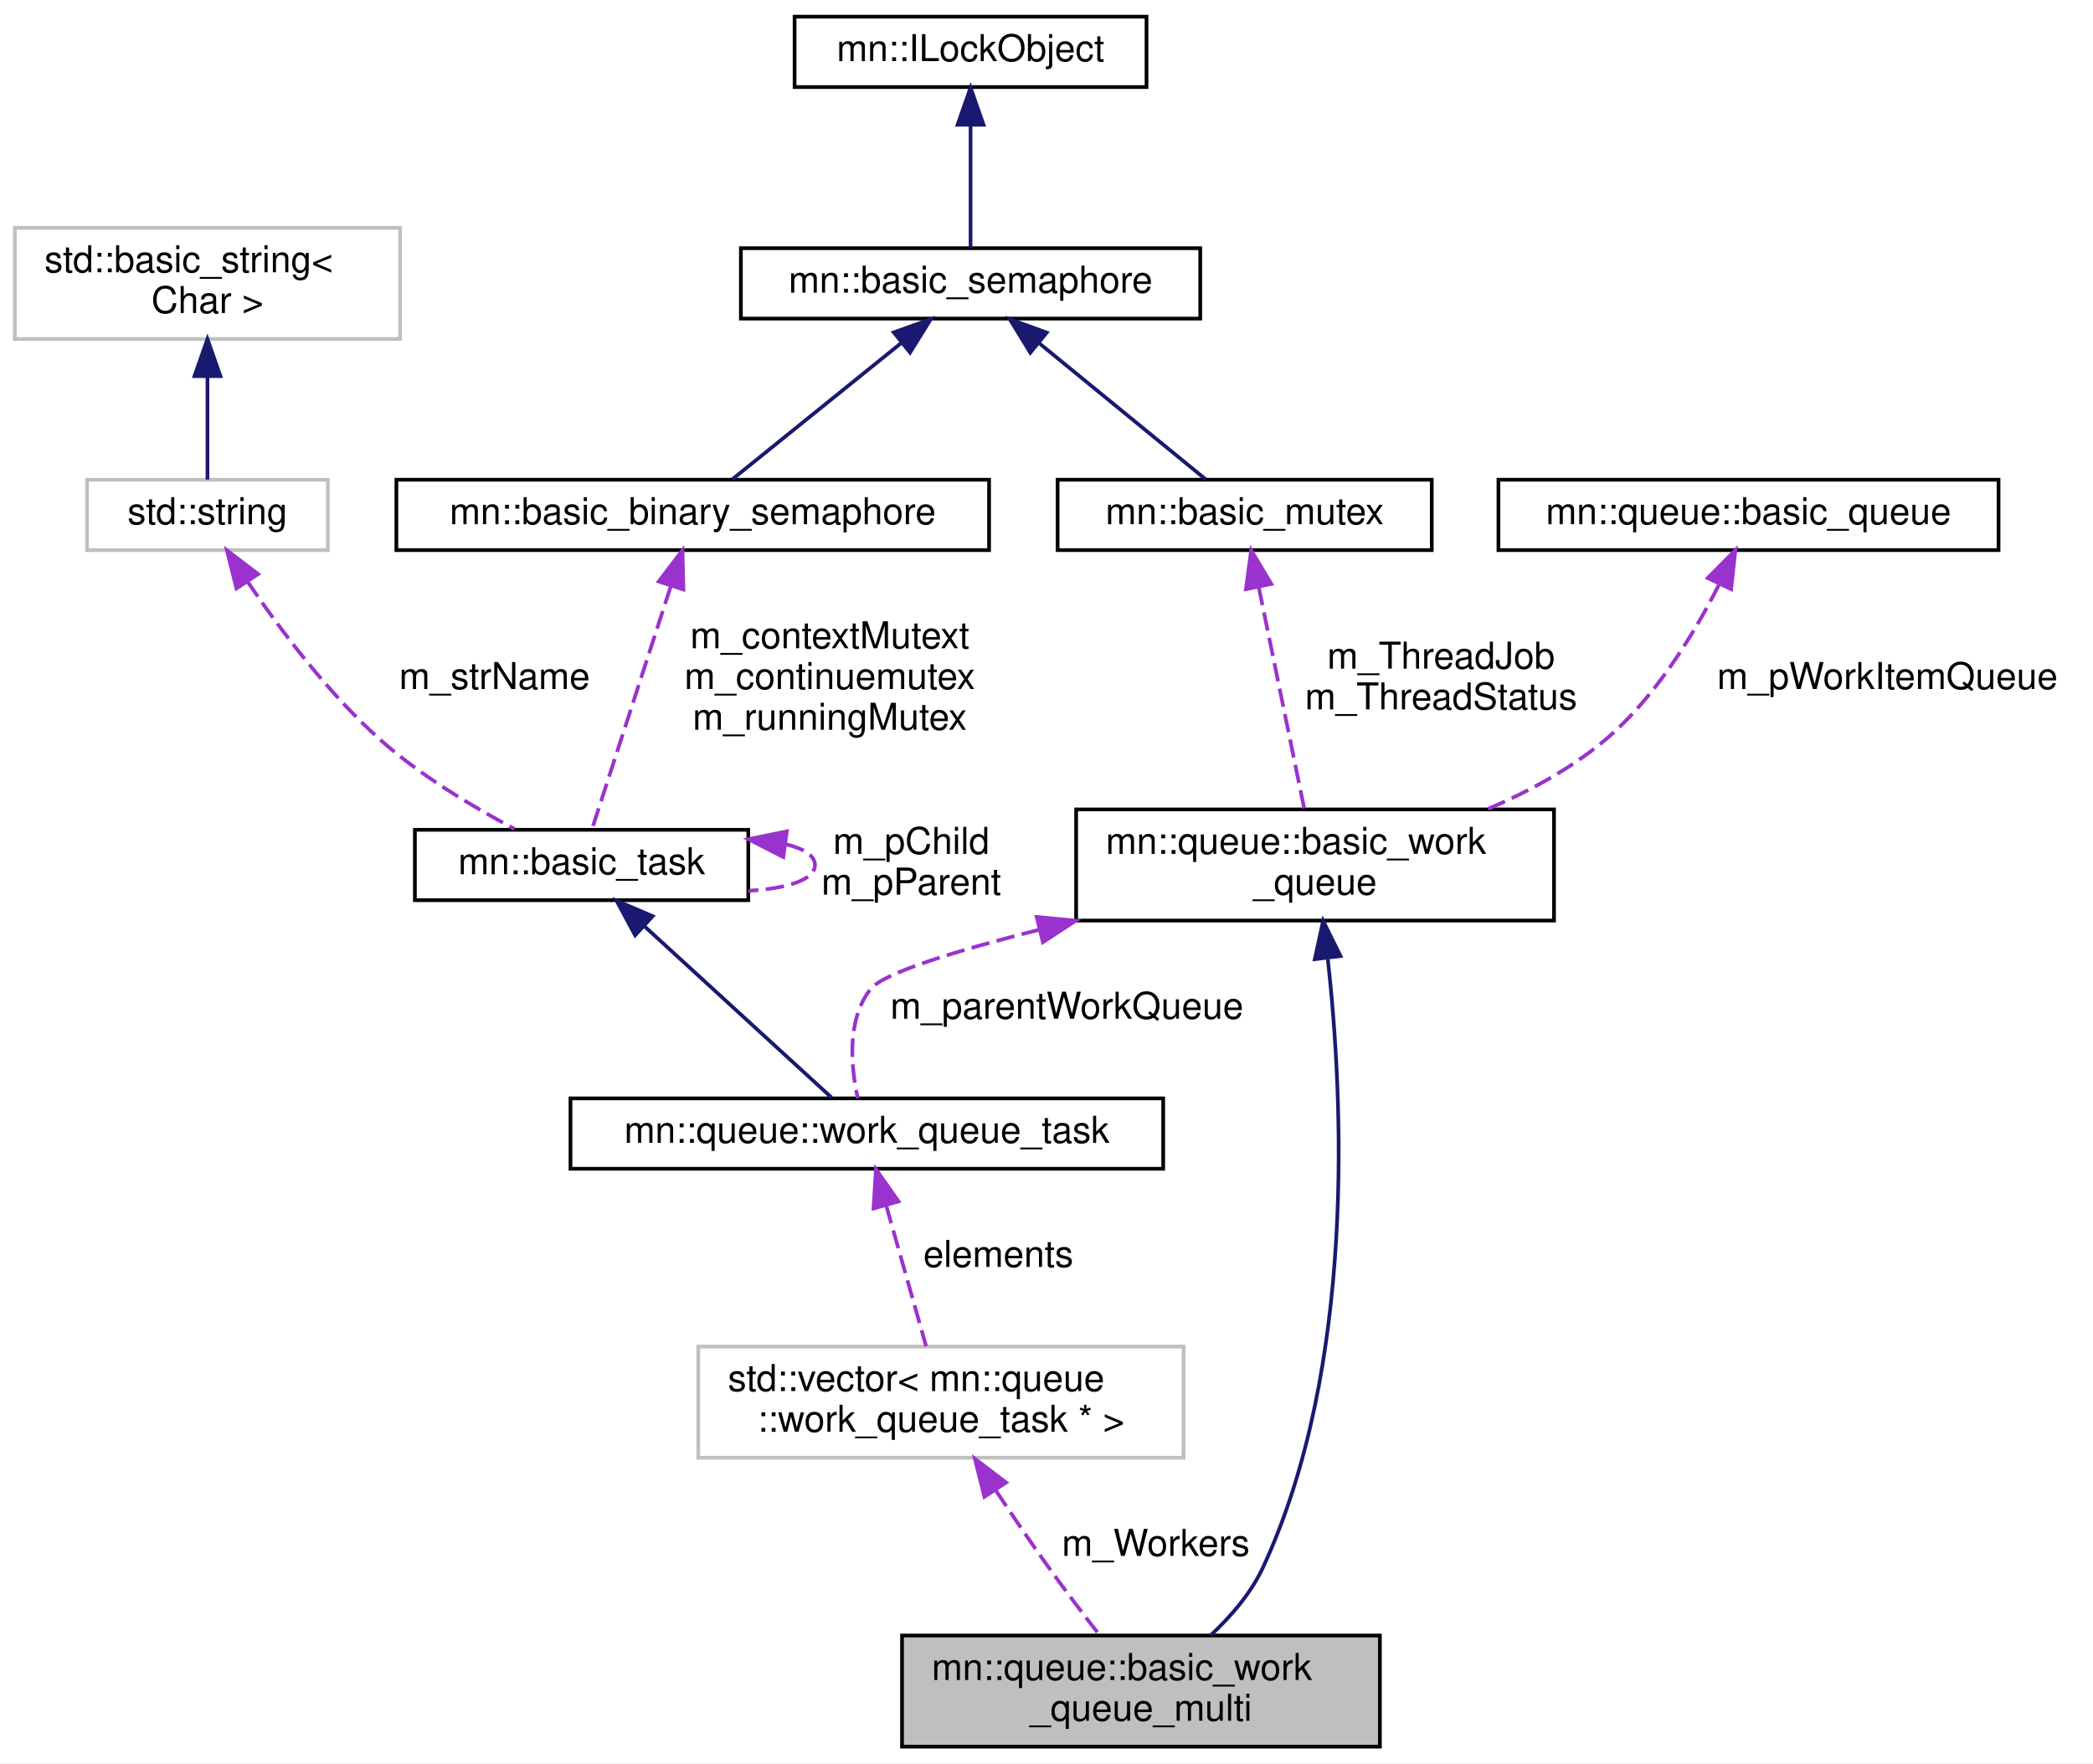
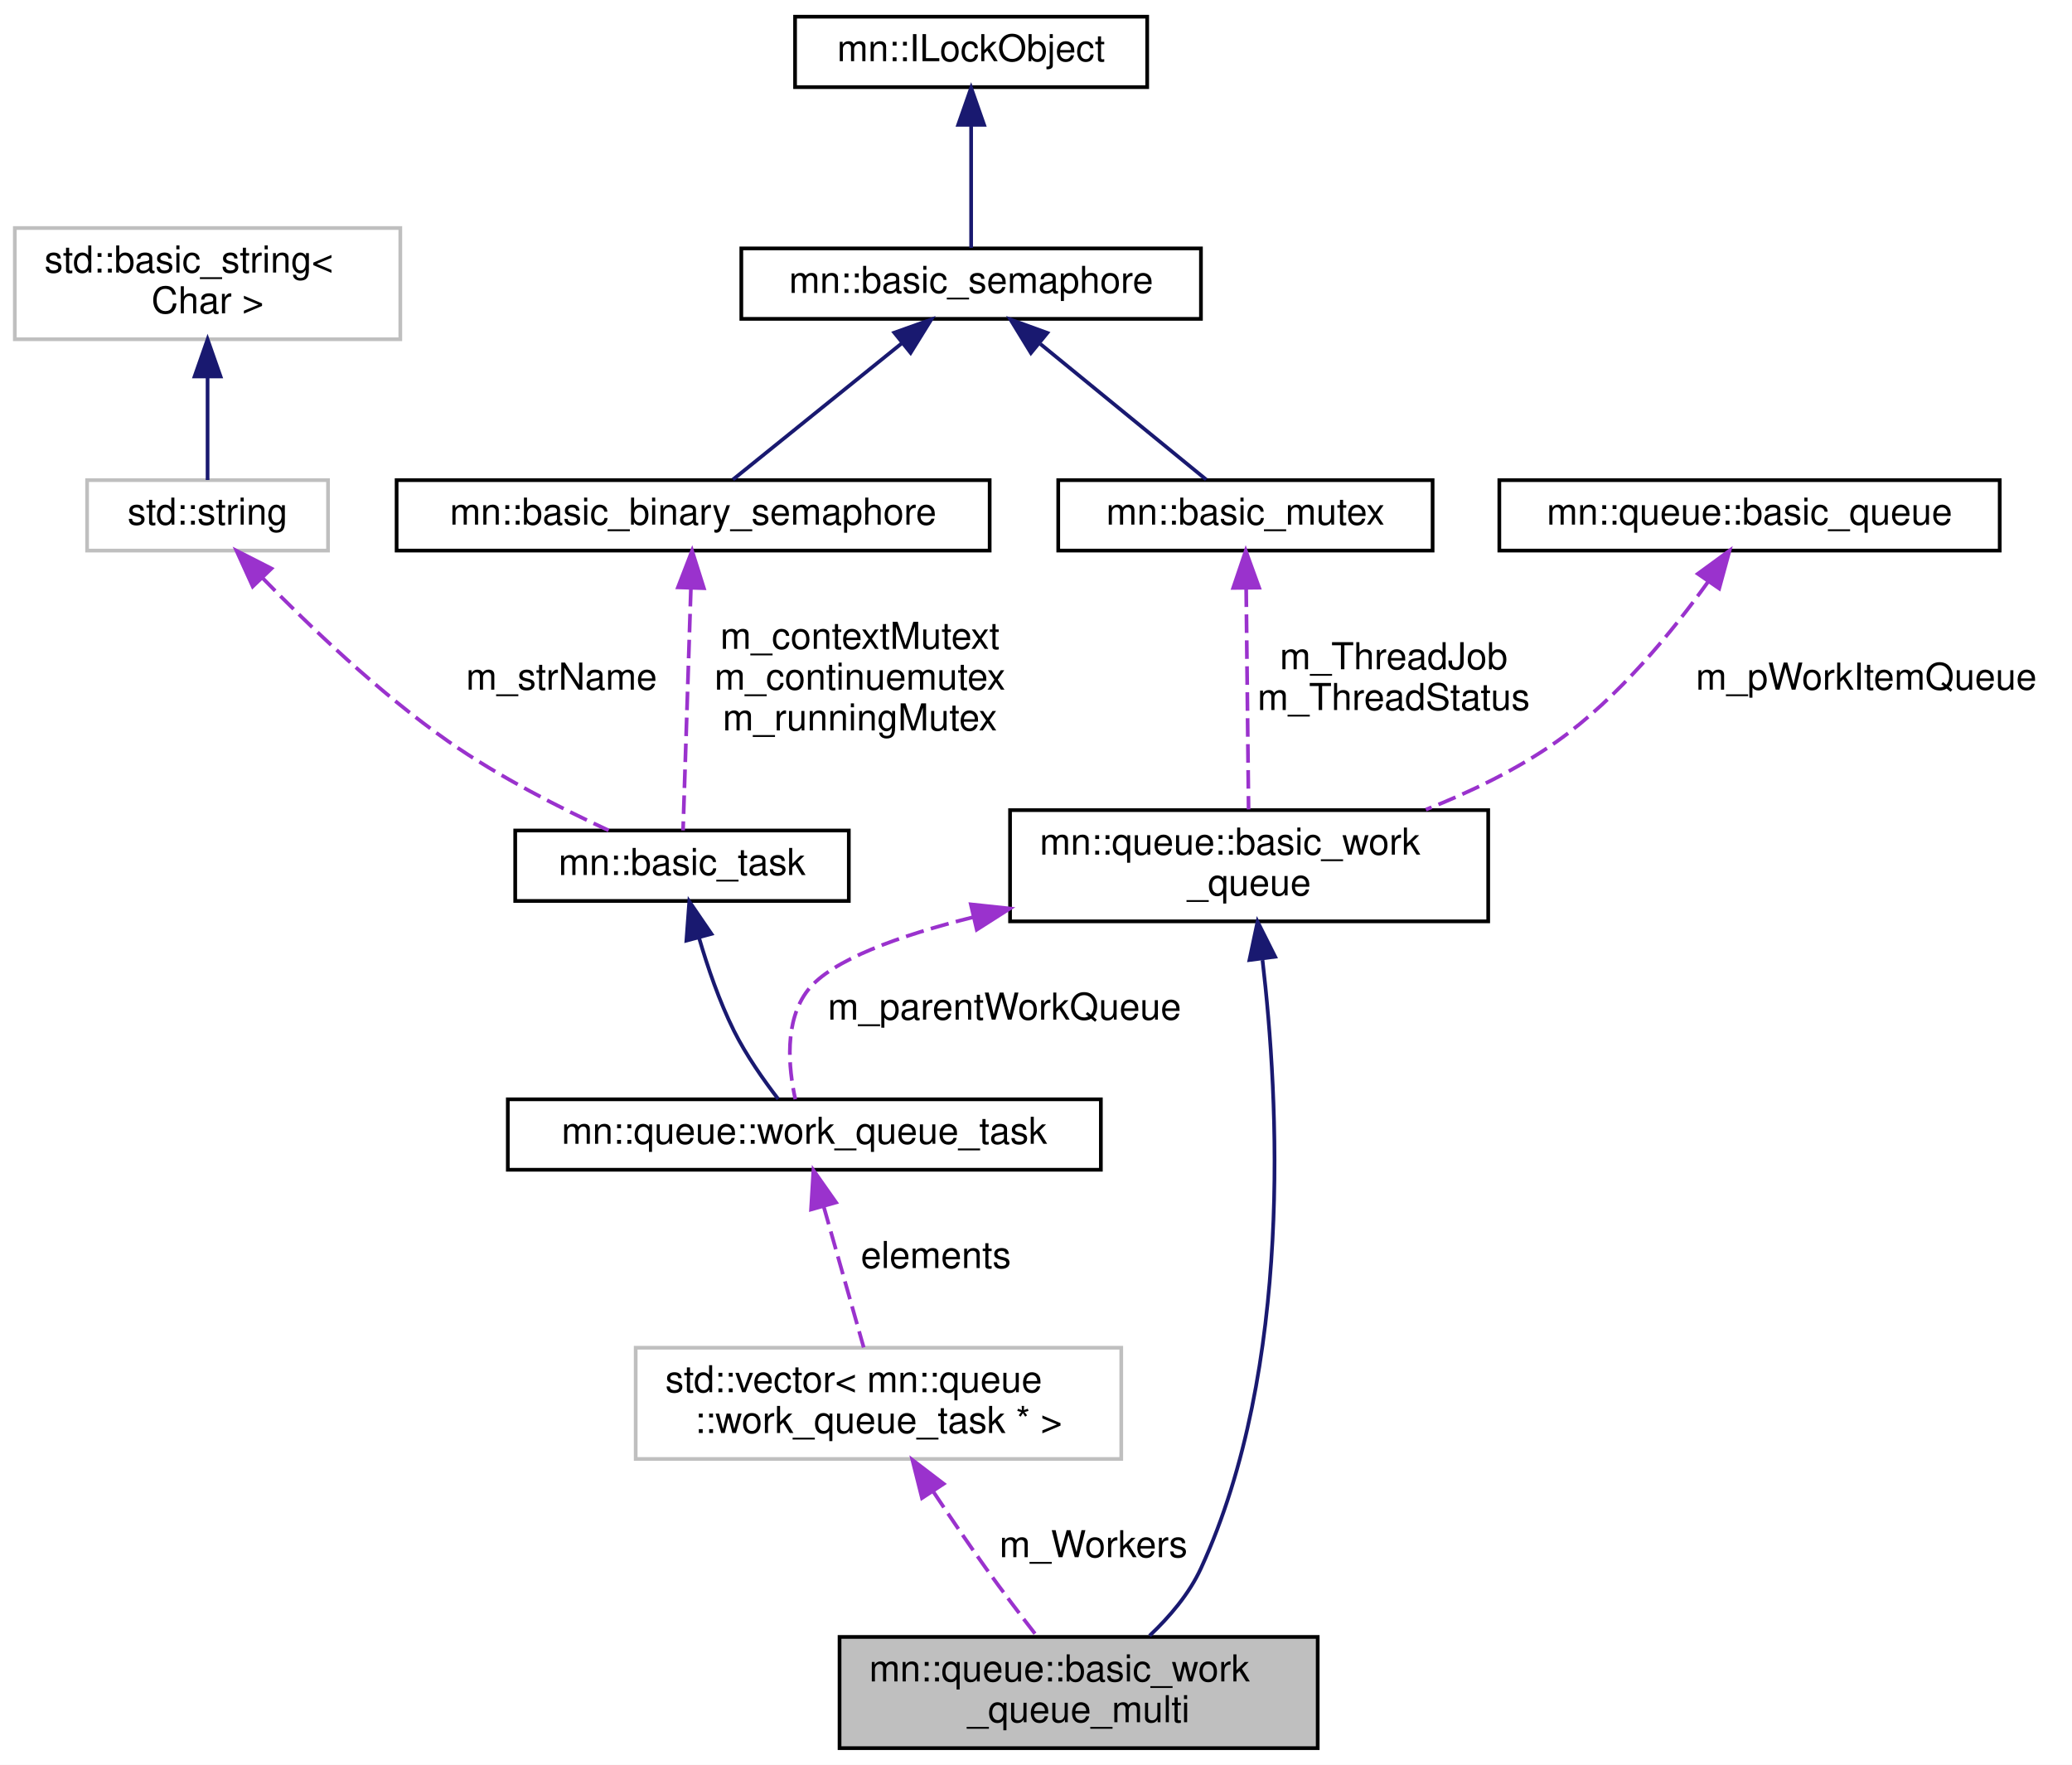
- <svg xmlns="http://www.w3.org/2000/svg" xmlns:xlink="http://www.w3.org/1999/xlink" width="565pt" height="476pt" viewBox="0.00 0.00 565.00 476.00">
+ <svg xmlns="http://www.w3.org/2000/svg" xmlns:xlink="http://www.w3.org/1999/xlink" width="559pt" height="476pt" viewBox="0.00 0.00 559.00 476.00">
  <g id="graph0" class="graph" transform="scale(1 1) rotate(0) translate(4 472)">
-     <polygon fill="white" stroke="transparent" points="-4,4 -4,-472 561,-472 561,4 -4,4" />
+     <polygon fill="white" stroke="transparent" points="-4,4 -4,-472 555,-472 555,4 -4,4" />
    <g id="node1" class="node">
      <g id="a_node1">
        <a xlink:title=" ">
-           <polygon fill="#bfbfbf" stroke="black" points="239.5,-0.5 239.5,-30.5 368.5,-30.5 368.5,-0.5 239.5,-0.5" />
-           <text text-anchor="start" x="247.5" y="-18.5" font-family="Helvetica,sans-Serif" font-size="10.00">mn::queue::basic_work</text>
-           <text text-anchor="middle" x="304" y="-7.5" font-family="Helvetica,sans-Serif" font-size="10.00">_queue_multi</text>
+           <polygon fill="#bfbfbf" stroke="black" points="222.5,-0.5 222.5,-30.5 351.5,-30.5 351.5,-0.5 222.5,-0.5" />
+           <text text-anchor="start" x="230.5" y="-18.5" font-family="Helvetica,sans-Serif" font-size="10.00">mn::queue::basic_work</text>
+           <text text-anchor="middle" x="287" y="-7.5" font-family="Helvetica,sans-Serif" font-size="10.00">_queue_multi</text>
        </a>
      </g>
    </g>
    <g id="node2" class="node">
      <g id="a_node2">
        <a xlink:href="classmn_1_1queue_1_1basic__work__queue.html" target="_top" xlink:title=" ">
-           <polygon fill="white" stroke="black" points="286.5,-223.5 286.5,-253.5 415.5,-253.5 415.5,-223.5 286.5,-223.5" />
-           <text text-anchor="start" x="294.5" y="-241.5" font-family="Helvetica,sans-Serif" font-size="10.00">mn::queue::basic_work</text>
-           <text text-anchor="middle" x="351" y="-230.5" font-family="Helvetica,sans-Serif" font-size="10.00">_queue</text>
+           <polygon fill="white" stroke="black" points="268.5,-223.5 268.5,-253.5 397.5,-253.5 397.5,-223.5 268.5,-223.5" />
+           <text text-anchor="start" x="276.5" y="-241.5" font-family="Helvetica,sans-Serif" font-size="10.00">mn::queue::basic_work</text>
+           <text text-anchor="middle" x="333" y="-230.5" font-family="Helvetica,sans-Serif" font-size="10.00">_queue</text>
        </a>
      </g>
    </g>
    <g id="edge1" class="edge">
-       <path fill="none" stroke="midnightblue" d="M354.45,-213.04C358.58,-175.73 362.11,-103.24 337,-49 333.76,-41.99 328.31,-35.67 322.76,-30.51" />
-       <polygon fill="midnightblue" stroke="midnightblue" points="350.92,-213.07 353.18,-223.42 357.86,-213.92 350.92,-213.07" />
+       <path fill="none" stroke="midnightblue" d="M336.61,-213.05C340.98,-175.76 344.96,-103.29 320,-49 316.84,-42.13 311.55,-35.93 306.13,-30.82" />
+       <polygon fill="midnightblue" stroke="midnightblue" points="333.08,-213.07 335.27,-223.43 340.02,-213.96 333.08,-213.07" />
    </g>
    <g id="node8" class="node">
      <g id="a_node8">
        <a xlink:href="classmn_1_1queue_1_1work__queue__task.html" target="_top" xlink:title=" ">
-           <polygon fill="white" stroke="black" points="150,-156.5 150,-175.5 310,-175.5 310,-156.5 150,-156.5" />
-           <text text-anchor="middle" x="230" y="-163.5" font-family="Helvetica,sans-Serif" font-size="10.00">mn::queue::work_queue_task</text>
+           <polygon fill="white" stroke="black" points="133,-156.5 133,-175.5 293,-175.5 293,-156.5 133,-156.5" />
+           <text text-anchor="middle" x="213" y="-163.5" font-family="Helvetica,sans-Serif" font-size="10.00">mn::queue::work_queue_task</text>
        </a>
      </g>
    </g>
-     <g id="edge14" class="edge">
-       <path fill="none" stroke="#9a32cd" stroke-dasharray="5,2" d="M276.62,-221.05C254.12,-215.36 234.4,-209.32 231,-205 224.47,-196.7 225.71,-183.93 227.56,-175.52" />
-       <polygon fill="#9a32cd" stroke="#9a32cd" points="275.85,-224.47 286.4,-223.47 277.53,-217.67 275.85,-224.47" />
-       <text text-anchor="middle" x="284" y="-197" font-family="Helvetica,sans-Serif" font-size="10.00"> m_parentWorkQueue</text>
+     <g id="edge13" class="edge">
+       <path fill="none" stroke="#9a32cd" stroke-dasharray="5,2" d="M258.7,-224.66C238.43,-219.6 220.31,-213.04 214,-205 207.48,-196.69 208.72,-183.93 210.57,-175.52" />
+       <polygon fill="#9a32cd" stroke="#9a32cd" points="257.92,-228.08 268.45,-226.96 259.52,-221.26 257.92,-228.08" />
+       <text text-anchor="middle" x="267" y="-197" font-family="Helvetica,sans-Serif" font-size="10.00"> m_parentWorkQueue</text>
    </g>
    <g id="node3" class="node">
      <g id="a_node3">
        <a xlink:href="classmn_1_1basic__mutex.html" target="_top" xlink:title=" ">
          <polygon fill="white" stroke="black" points="281.5,-323.5 281.5,-342.5 382.5,-342.5 382.5,-323.5 281.5,-323.5" />
          <text text-anchor="middle" x="332" y="-330.5" font-family="Helvetica,sans-Serif" font-size="10.00">mn::basic_mutex</text>
        </a>
      </g>
    </g>
    <g id="edge2" class="edge">
-       <path fill="none" stroke="#9a32cd" stroke-dasharray="5,2" d="M335.79,-313.54C339.41,-295.92 344.79,-269.75 348.08,-253.7" />
-       <polygon fill="#9a32cd" stroke="#9a32cd" points="332.34,-312.96 333.75,-323.46 339.19,-314.37 332.34,-312.96" />
-       <text text-anchor="middle" x="385" y="-291.5" font-family="Helvetica,sans-Serif" font-size="10.00"> m_ThreadJob</text>
-       <text text-anchor="middle" x="385" y="-280.5" font-family="Helvetica,sans-Serif" font-size="10.00">m_ThreadStatus</text>
+       <path fill="none" stroke="#9a32cd" stroke-dasharray="5,2" d="M332.2,-313.29C332.39,-295.67 332.67,-269.67 332.85,-253.7" />
+       <polygon fill="#9a32cd" stroke="#9a32cd" points="328.7,-313.43 332.09,-323.46 335.7,-313.5 328.7,-313.43" />
+       <text text-anchor="middle" x="372" y="-291.5" font-family="Helvetica,sans-Serif" font-size="10.00"> m_ThreadJob</text>
+       <text text-anchor="middle" x="372" y="-280.5" font-family="Helvetica,sans-Serif" font-size="10.00">m_ThreadStatus</text>
    </g>
    <g id="node4" class="node">
      <g id="a_node4">
        <a xlink:href="classmn_1_1basic__semaphore.html" target="_top" xlink:title=" ">
          <polygon fill="white" stroke="black" points="196,-386 196,-405 320,-405 320,-386 196,-386" />
          <text text-anchor="middle" x="258" y="-393" font-family="Helvetica,sans-Serif" font-size="10.00">mn::basic_semaphore</text>
        </a>
      </g>
    </g>
    <g id="edge3" class="edge">
      <path fill="none" stroke="midnightblue" d="M276.69,-379.22C290.84,-367.65 309.78,-352.17 321.42,-342.65" />
      <polygon fill="midnightblue" stroke="midnightblue" points="274.13,-376.79 268.6,-385.83 278.56,-382.21 274.13,-376.79" />
    </g>
    <g id="node10" class="node">
      <g id="a_node10">
        <a xlink:href="classmn_1_1basic__binary__semaphore.html" target="_top" xlink:title=" ">
          <polygon fill="white" stroke="black" points="103,-323.5 103,-342.5 263,-342.5 263,-323.5 103,-323.5" />
          <text text-anchor="middle" x="183" y="-330.5" font-family="Helvetica,sans-Serif" font-size="10.00">mn::basic_binary_semaphore</text>
        </a>
      </g>
    </g>
-     <g id="edge11" class="edge">
+     <g id="edge10" class="edge">
      <path fill="none" stroke="midnightblue" d="M239.46,-379.55C225.08,-367.94 205.64,-352.26 193.73,-342.65" />
      <polygon fill="midnightblue" stroke="midnightblue" points="237.27,-382.28 247.25,-385.83 241.67,-376.83 237.27,-382.28" />
    </g>
    <g id="node5" class="node">
      <g id="a_node5">
        <a xlink:href="classmn_1_1ILockObject.html" target="_top" xlink:title=" ">
          <polygon fill="white" stroke="black" points="210.5,-448.5 210.5,-467.5 305.5,-467.5 305.5,-448.5 210.5,-448.5" />
          <text text-anchor="middle" x="258" y="-455.5" font-family="Helvetica,sans-Serif" font-size="10.00">mn::ILockObject</text>
        </a>
      </g>
    </g>
    <g id="edge4" class="edge">
      <path fill="none" stroke="midnightblue" d="M258,-438C258,-427 258,-413.68 258,-405.15" />
      <polygon fill="midnightblue" stroke="midnightblue" points="254.5,-438.33 258,-448.33 261.5,-438.33 254.5,-438.33" />
    </g>
    <g id="node6" class="node">
      <g id="a_node6">
        <a xlink:href="classmn_1_1queue_1_1basic__queue.html" target="_top" xlink:title="Queue class wrapper for FreeRTOS queues.">
          <polygon fill="white" stroke="black" points="400.5,-323.5 400.5,-342.5 535.5,-342.5 535.5,-323.5 400.5,-323.5" />
          <text text-anchor="middle" x="468" y="-330.5" font-family="Helvetica,sans-Serif" font-size="10.00">mn::queue::basic_queue</text>
        </a>
      </g>
    </g>
    <g id="edge5" class="edge">
-       <path fill="none" stroke="#9a32cd" stroke-dasharray="5,2" d="M459.98,-314.06C453.31,-300.91 442.71,-283.42 429,-272 419.87,-264.39 408.71,-258.35 397.72,-253.64" />
-       <polygon fill="#9a32cd" stroke="#9a32cd" points="457,-315.96 464.46,-323.49 463.32,-312.95 457,-315.96" />
-       <text text-anchor="middle" x="505.5" y="-286" font-family="Helvetica,sans-Serif" font-size="10.00"> m_pWorkItemQueue</text>
+       <path fill="none" stroke="#9a32cd" stroke-dasharray="5,2" d="M456.92,-315.22C447.41,-301.95 432.65,-283.76 416,-272 405.38,-264.5 392.8,-258.42 380.68,-253.64" />
+       <polygon fill="#9a32cd" stroke="#9a32cd" points="454.06,-317.24 462.61,-323.49 459.82,-313.27 454.06,-317.24" />
+       <text text-anchor="middle" x="499.5" y="-286" font-family="Helvetica,sans-Serif" font-size="10.00"> m_pWorkItemQueue</text>
    </g>
    <g id="node7" class="node">
      <g id="a_node7">
        <a xlink:title=" ">
-           <polygon fill="white" stroke="#bfbfbf" points="184.5,-78.5 184.5,-108.5 315.5,-108.5 315.5,-78.5 184.5,-78.5" />
-           <text text-anchor="start" x="192.5" y="-96.5" font-family="Helvetica,sans-Serif" font-size="10.00">std::vector&lt; mn::queue</text>
-           <text text-anchor="middle" x="250" y="-85.5" font-family="Helvetica,sans-Serif" font-size="10.00">::work_queue_task * &gt;</text>
+           <polygon fill="white" stroke="#bfbfbf" points="167.5,-78.5 167.5,-108.5 298.5,-108.5 298.5,-78.5 167.5,-78.5" />
+           <text text-anchor="start" x="175.5" y="-96.5" font-family="Helvetica,sans-Serif" font-size="10.00">std::vector&lt; mn::queue</text>
+           <text text-anchor="middle" x="233" y="-85.5" font-family="Helvetica,sans-Serif" font-size="10.00">::work_queue_task * &gt;</text>
        </a>
      </g>
    </g>
    <g id="edge6" class="edge">
-       <path fill="none" stroke="#9a32cd" stroke-dasharray="5,2" d="M264.86,-69.58C269.31,-62.89 274.27,-55.59 279,-49 283.4,-42.87 288.44,-36.24 292.84,-30.58" />
-       <polygon fill="#9a32cd" stroke="#9a32cd" points="261.74,-67.95 259.16,-78.23 267.59,-71.8 261.74,-67.95" />
-       <text text-anchor="middle" x="308" y="-52" font-family="Helvetica,sans-Serif" font-size="10.00"> m_Workers</text>
+       <path fill="none" stroke="#9a32cd" stroke-dasharray="5,2" d="M247.86,-69.58C252.31,-62.89 257.27,-55.59 262,-49 266.4,-42.87 271.44,-36.24 275.84,-30.58" />
+       <polygon fill="#9a32cd" stroke="#9a32cd" points="244.74,-67.95 242.16,-78.23 250.59,-71.8 244.74,-67.95" />
+       <text text-anchor="middle" x="291" y="-52" font-family="Helvetica,sans-Serif" font-size="10.00"> m_Workers</text>
    </g>
    <g id="edge7" class="edge">
-       <path fill="none" stroke="#9a32cd" stroke-dasharray="5,2" d="M235.22,-146.6C238.59,-134.72 242.91,-119.49 246.01,-108.58" />
-       <polygon fill="#9a32cd" stroke="#9a32cd" points="231.81,-145.78 232.45,-156.36 238.55,-147.69 231.81,-145.78" />
-       <text text-anchor="middle" x="265.5" y="-130" font-family="Helvetica,sans-Serif" font-size="10.00"> elements</text>
+       <path fill="none" stroke="#9a32cd" stroke-dasharray="5,2" d="M218.22,-146.6C221.59,-134.72 225.91,-119.49 229.01,-108.58" />
+       <polygon fill="#9a32cd" stroke="#9a32cd" points="214.81,-145.78 215.45,-156.36 221.55,-147.69 214.81,-145.78" />
+       <text text-anchor="middle" x="248.5" y="-130" font-family="Helvetica,sans-Serif" font-size="10.00"> elements</text>
    </g>
    <g id="node9" class="node">
      <g id="a_node9">
        <a xlink:href="classmn_1_1basic__task.html" target="_top" xlink:title="Wrapper class around FreeRTOS's implementation of a task.">
-           <polygon fill="white" stroke="black" points="108,-229 108,-248 198,-248 198,-229 108,-229" />
-           <text text-anchor="middle" x="153" y="-236" font-family="Helvetica,sans-Serif" font-size="10.00">mn::basic_task</text>
+           <polygon fill="white" stroke="black" points="135,-229 135,-248 225,-248 225,-229 135,-229" />
+           <text text-anchor="middle" x="180" y="-236" font-family="Helvetica,sans-Serif" font-size="10.00">mn::basic_task</text>
        </a>
      </g>
    </g>
    <g id="edge8" class="edge">
-       <path fill="none" stroke="midnightblue" d="M169.84,-222.08C185.36,-207.87 207.86,-187.27 220.48,-175.72" />
-       <polygon fill="midnightblue" stroke="midnightblue" points="167.45,-219.52 162.44,-228.86 172.18,-224.68 167.45,-219.52" />
+       <path fill="none" stroke="midnightblue" d="M184.58,-219.11C186.9,-211.17 190.06,-201.91 194,-194 197.27,-187.43 202.02,-180.68 205.95,-175.58" />
+       <polygon fill="midnightblue" stroke="midnightblue" points="181.18,-218.3 181.96,-228.87 187.94,-220.12 181.18,-218.3" />
    </g>
    <g id="edge9" class="edge">
-       <path fill="none" stroke="#9a32cd" stroke-dasharray="5,2" d="M208.26,-244.07C213.03,-242.88 216,-241.03 216,-238.5 216,-234.46 208.39,-232.13 198.02,-231.53" />
-       <polygon fill="#9a32cd" stroke="#9a32cd" points="207.45,-240.64 198.02,-245.47 208.4,-247.58 207.45,-240.64" />
-       <text text-anchor="middle" x="242" y="-241.5" font-family="Helvetica,sans-Serif" font-size="10.00"> m_pChild</text>
-       <text text-anchor="middle" x="242" y="-230.5" font-family="Helvetica,sans-Serif" font-size="10.00">m_pParent</text>
-     </g>
-     <g id="edge10" class="edge">
-       <path fill="none" stroke="#9a32cd" stroke-dasharray="5,2" d="M177.07,-313.72C170.62,-293.82 160.58,-262.87 155.76,-248.02" />
-       <polygon fill="#9a32cd" stroke="#9a32cd" points="173.82,-315.03 180.23,-323.46 180.48,-312.87 173.82,-315.03" />
-       <text text-anchor="middle" x="220" y="-297" font-family="Helvetica,sans-Serif" font-size="10.00"> m_contextMutext</text>
-       <text text-anchor="middle" x="220" y="-286" font-family="Helvetica,sans-Serif" font-size="10.00">m_continuemutex</text>
-       <text text-anchor="middle" x="220" y="-275" font-family="Helvetica,sans-Serif" font-size="10.00">m_runningMutex</text>
+       <path fill="none" stroke="#9a32cd" stroke-dasharray="5,2" d="M182.4,-313.44C181.75,-293.54 180.76,-262.8 180.28,-248.02" />
+       <polygon fill="#9a32cd" stroke="#9a32cd" points="178.9,-313.58 182.72,-323.46 185.9,-313.36 178.9,-313.58" />
+       <text text-anchor="middle" x="228" y="-297" font-family="Helvetica,sans-Serif" font-size="10.00"> m_contextMutext</text>
+       <text text-anchor="middle" x="228" y="-286" font-family="Helvetica,sans-Serif" font-size="10.00">m_continuemutex</text>
+       <text text-anchor="middle" x="228" y="-275" font-family="Helvetica,sans-Serif" font-size="10.00">m_runningMutex</text>
    </g>
    <g id="node11" class="node">
      <g id="a_node11">
        <a xlink:title=" ">
          <polygon fill="white" stroke="#bfbfbf" points="19.5,-323.5 19.5,-342.5 84.5,-342.5 84.5,-323.5 19.5,-323.5" />
          <text text-anchor="middle" x="52" y="-330.5" font-family="Helvetica,sans-Serif" font-size="10.00">std::string</text>
        </a>
      </g>
    </g>
-     <g id="edge12" class="edge">
-       <path fill="none" stroke="#9a32cd" stroke-dasharray="5,2" d="M62.77,-315.07C71.49,-302.23 84.64,-284.7 99,-272 109.82,-262.43 123.84,-254.09 134.88,-248.25" />
-       <polygon fill="#9a32cd" stroke="#9a32cd" points="59.83,-313.17 57.25,-323.45 65.67,-317.02 59.83,-313.17" />
-       <text text-anchor="middle" x="129.5" y="-286" font-family="Helvetica,sans-Serif" font-size="10.00"> m_strName</text>
+     <g id="edge11" class="edge">
+       <path fill="none" stroke="#9a32cd" stroke-dasharray="5,2" d="M66.73,-316.21C79.3,-303.31 98.25,-285.13 117,-272 130.61,-262.47 147.39,-253.95 160.2,-248.03" />
+       <polygon fill="#9a32cd" stroke="#9a32cd" points="64.18,-313.82 59.8,-323.47 69.24,-318.66 64.18,-313.82" />
+       <text text-anchor="middle" x="147.5" y="-286" font-family="Helvetica,sans-Serif" font-size="10.00"> m_strName</text>
    </g>
    <g id="node12" class="node">
      <g id="a_node12">
        <a xlink:title=" ">
          <polygon fill="white" stroke="#bfbfbf" points="0,-380.5 0,-410.5 104,-410.5 104,-380.5 0,-380.5" />
          <text text-anchor="start" x="8" y="-398.5" font-family="Helvetica,sans-Serif" font-size="10.00">std::basic_string&lt;</text>
          <text text-anchor="middle" x="52" y="-387.5" font-family="Helvetica,sans-Serif" font-size="10.00"> Char &gt;</text>
        </a>
      </g>
    </g>
-     <g id="edge13" class="edge">
+     <g id="edge12" class="edge">
      <path fill="none" stroke="midnightblue" d="M52,-370.35C52,-360.51 52,-349.78 52,-342.54" />
      <polygon fill="midnightblue" stroke="midnightblue" points="48.5,-370.47 52,-380.47 55.5,-370.47 48.5,-370.47" />
    </g>
  </g>
</svg>
